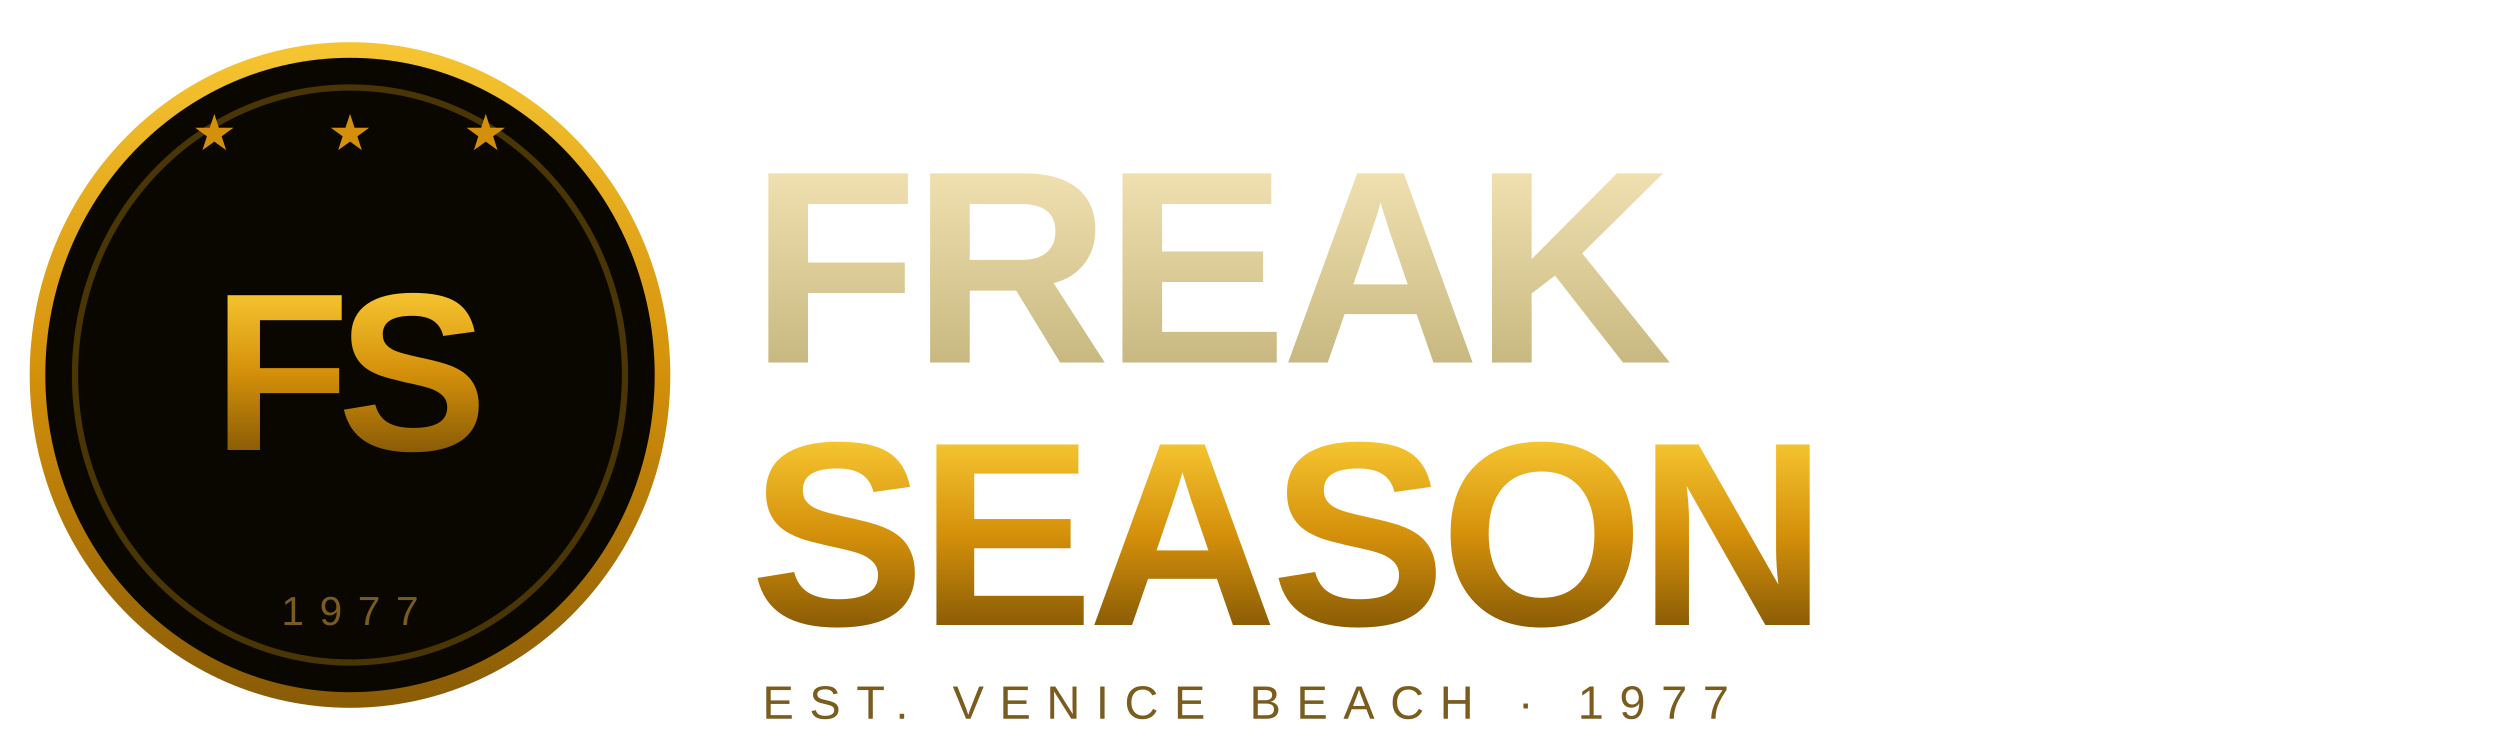
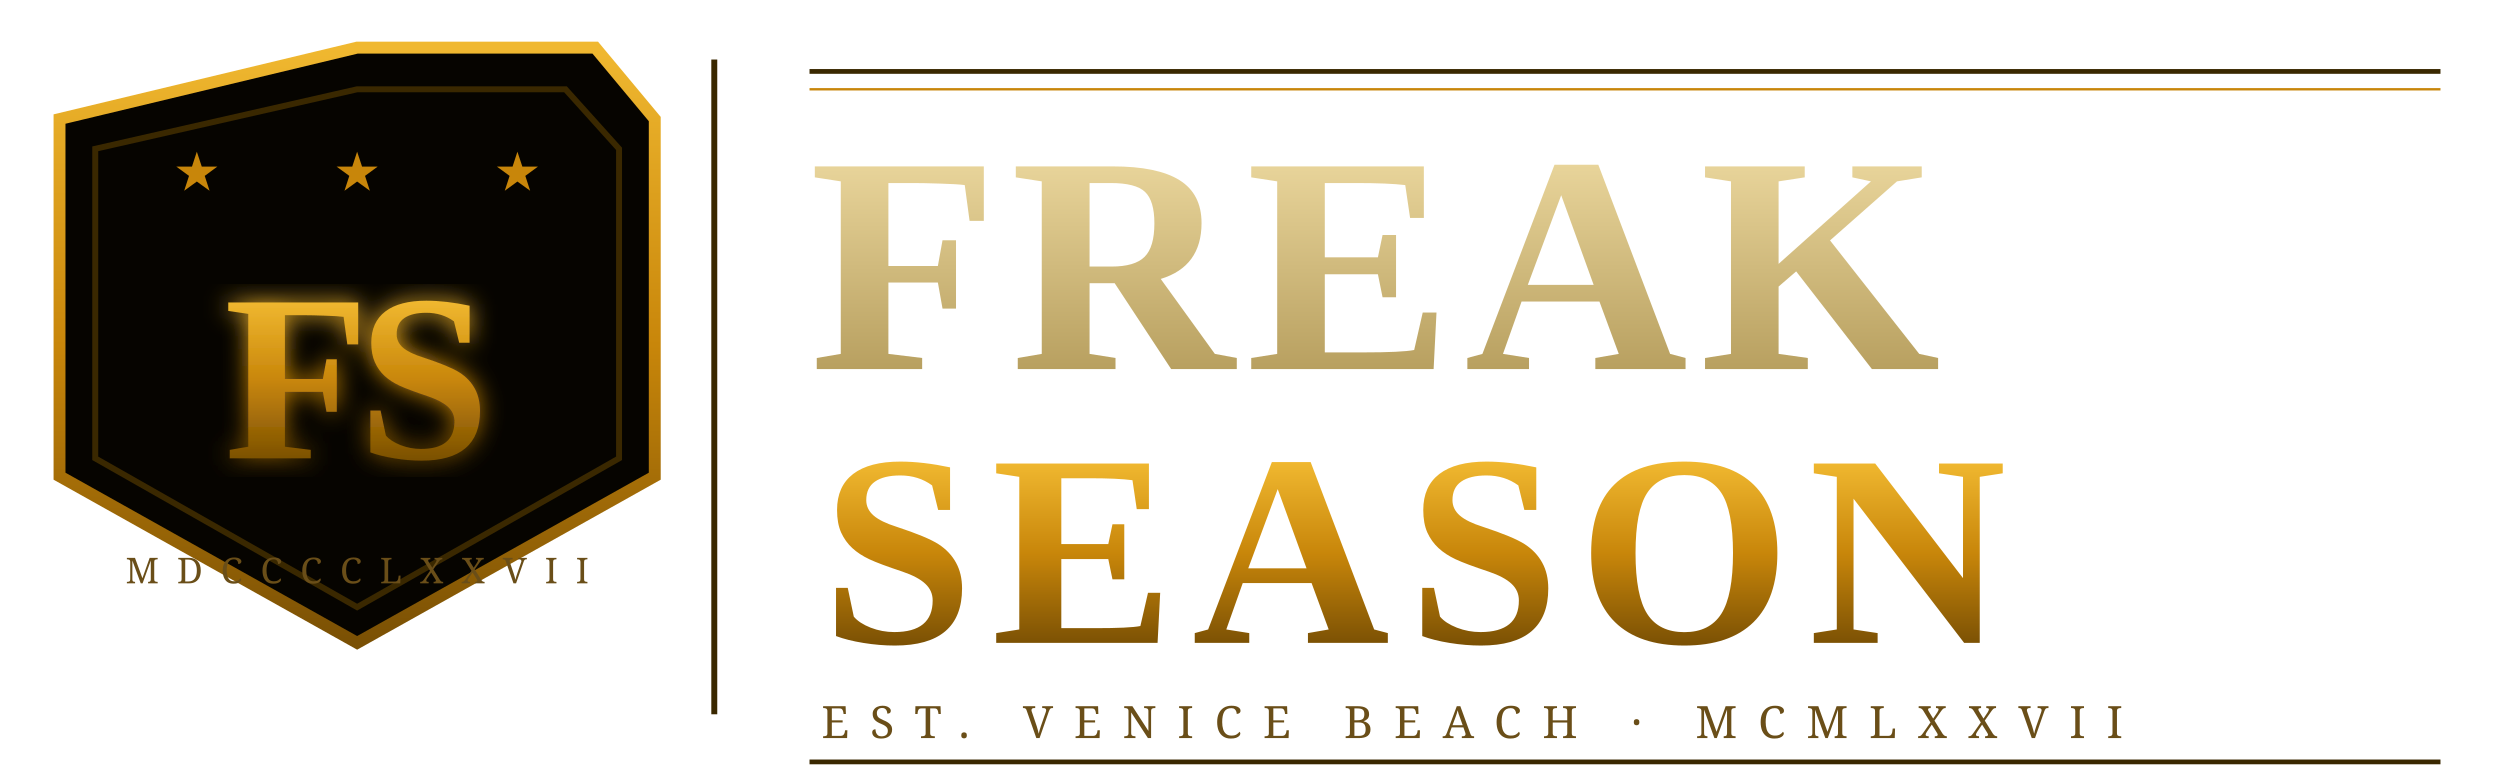
- <svg xmlns="http://www.w3.org/2000/svg" width="400" height="120" viewBox="0 0 400 120">
+ <svg xmlns="http://www.w3.org/2000/svg" width="420" height="130" viewBox="0 0 420 130">
  <defs>
    <linearGradient id="goldGrad" x1="0%" y1="0%" x2="0%" y2="100%">
-       <stop offset="0%" style="stop-color:#F5C430;stop-opacity:1" />
-       <stop offset="50%" style="stop-color:#D4900A;stop-opacity:1" />
-       <stop offset="100%" style="stop-color:#8A5C06;stop-opacity:1" />
+       <stop offset="0%" stop-color="#F0B830" />
+       <stop offset="50%" stop-color="#C8860A" />
+       <stop offset="100%" stop-color="#7A5004" />
    </linearGradient>
-     <linearGradient id="creamGrad" x1="0%" y1="0%" x2="0%" y2="100%">
-       <stop offset="0%" style="stop-color:#F0E0B0;stop-opacity:1" />
-       <stop offset="100%" style="stop-color:#C8B880;stop-opacity:1" />
+     <linearGradient id="creamFade" x1="0%" y1="0%" x2="0%" y2="100%">
+       <stop offset="0%" stop-color="#E8D49A" />
+       <stop offset="100%" stop-color="#B8A060" />
    </linearGradient>
+     <filter id="glow">
+       <feGaussianBlur stdDeviation="2" result="coloredBlur" />
+       <feMerge>
+         <feMergeNode in="coloredBlur" />
+         <feMergeNode in="SourceGraphic" />
+       </feMerge>
+     </filter>
  </defs>
-   <ellipse cx="56" cy="60" rx="50" ry="52" fill="#0A0600" />
-   <ellipse cx="56" cy="60" rx="50" ry="52" fill="none" stroke="url(#goldGrad)" stroke-width="2.5" />
-   <ellipse cx="56" cy="60" rx="44" ry="46" fill="none" stroke="#4A3505" stroke-width="1" />
-   <text x="56" y="24" font-family="Arial, sans-serif" font-size="8" fill="#D4900A" text-anchor="middle" letter-spacing="6">★ ★ ★</text>
-   <text x="56" y="72" font-family="Arial Black, Impact, Arial, sans-serif" font-weight="900" font-size="36" fill="url(#goldGrad)" text-anchor="middle" letter-spacing="-2">FS</text>
-   <text x="56" y="100" font-family="Arial, sans-serif" font-size="6.5" fill="#7A5C1E" text-anchor="middle" letter-spacing="2.5">1977</text>
-   <text x="120" y="58" font-family="Arial Black, Impact, Arial, sans-serif" font-weight="900" font-size="44" fill="url(#creamGrad)" letter-spacing="-1">FREAK</text>
-   <text x="120" y="100" font-family="Arial Black, Impact, Arial, sans-serif" font-weight="900" font-size="42" fill="url(#goldGrad)" letter-spacing="-1">SEASON</text>
-   <text x="122" y="115" font-family="Arial, sans-serif" font-weight="400" font-size="7.5" fill="#7A5C1E" letter-spacing="2.5">EST. VENICE BEACH · 1977</text>
+   <path d="M60,8 L100,8 L110,20 L110,80 L60,108 L10,80 L10,20 Z" fill="#060400" stroke="url(#goldGrad)" stroke-width="2" />
+   <path d="M60,15 L95,15 L104,25 L104,77 L60,102 L16,77 L16,25 Z" fill="none" stroke="#3A2800" stroke-width="1" />
+   <text x="60" y="32" font-family="Arial" font-size="9" fill="#C8860A" text-anchor="middle" letter-spacing="8">★ ★ ★</text>
+   <text x="60" y="77" font-family="Georgia, 'Times New Roman', serif" font-weight="900" font-size="40" fill="url(#goldGrad)" text-anchor="middle" letter-spacing="-2" filter="url(#glow)">FS</text>
+   <text x="60" y="98" font-family="Georgia, serif" font-size="6" fill="#6A4E18" text-anchor="middle" letter-spacing="3">MDCCCCLXXVII</text>
+   <line x1="120" y1="10" x2="120" y2="120" stroke="#3A2800" stroke-width="1" />
+   <text x="136" y="62" font-family="Georgia, 'Times New Roman', serif" font-weight="900" font-size="52" fill="url(#creamFade)" letter-spacing="2">FREAK</text>
+   <text x="138" y="108" font-family="Georgia, 'Times New Roman', serif" font-weight="900" font-size="46" fill="url(#goldGrad)" letter-spacing="3">SEASON</text>
+   <line x1="136" y1="12" x2="410" y2="12" stroke="#3A2800" stroke-width="0.8" />
+   <line x1="136" y1="15" x2="410" y2="15" stroke="#C8860A" stroke-width="0.4" />
+   <text x="138" y="124" font-family="Georgia, serif" font-size="7.5" fill="#6A4E18" letter-spacing="3.5">EST. VENICE BEACH · MCMLXXVII</text>
+   <line x1="136" y1="128" x2="410" y2="128" stroke="#3A2800" stroke-width="0.8" />
</svg>
